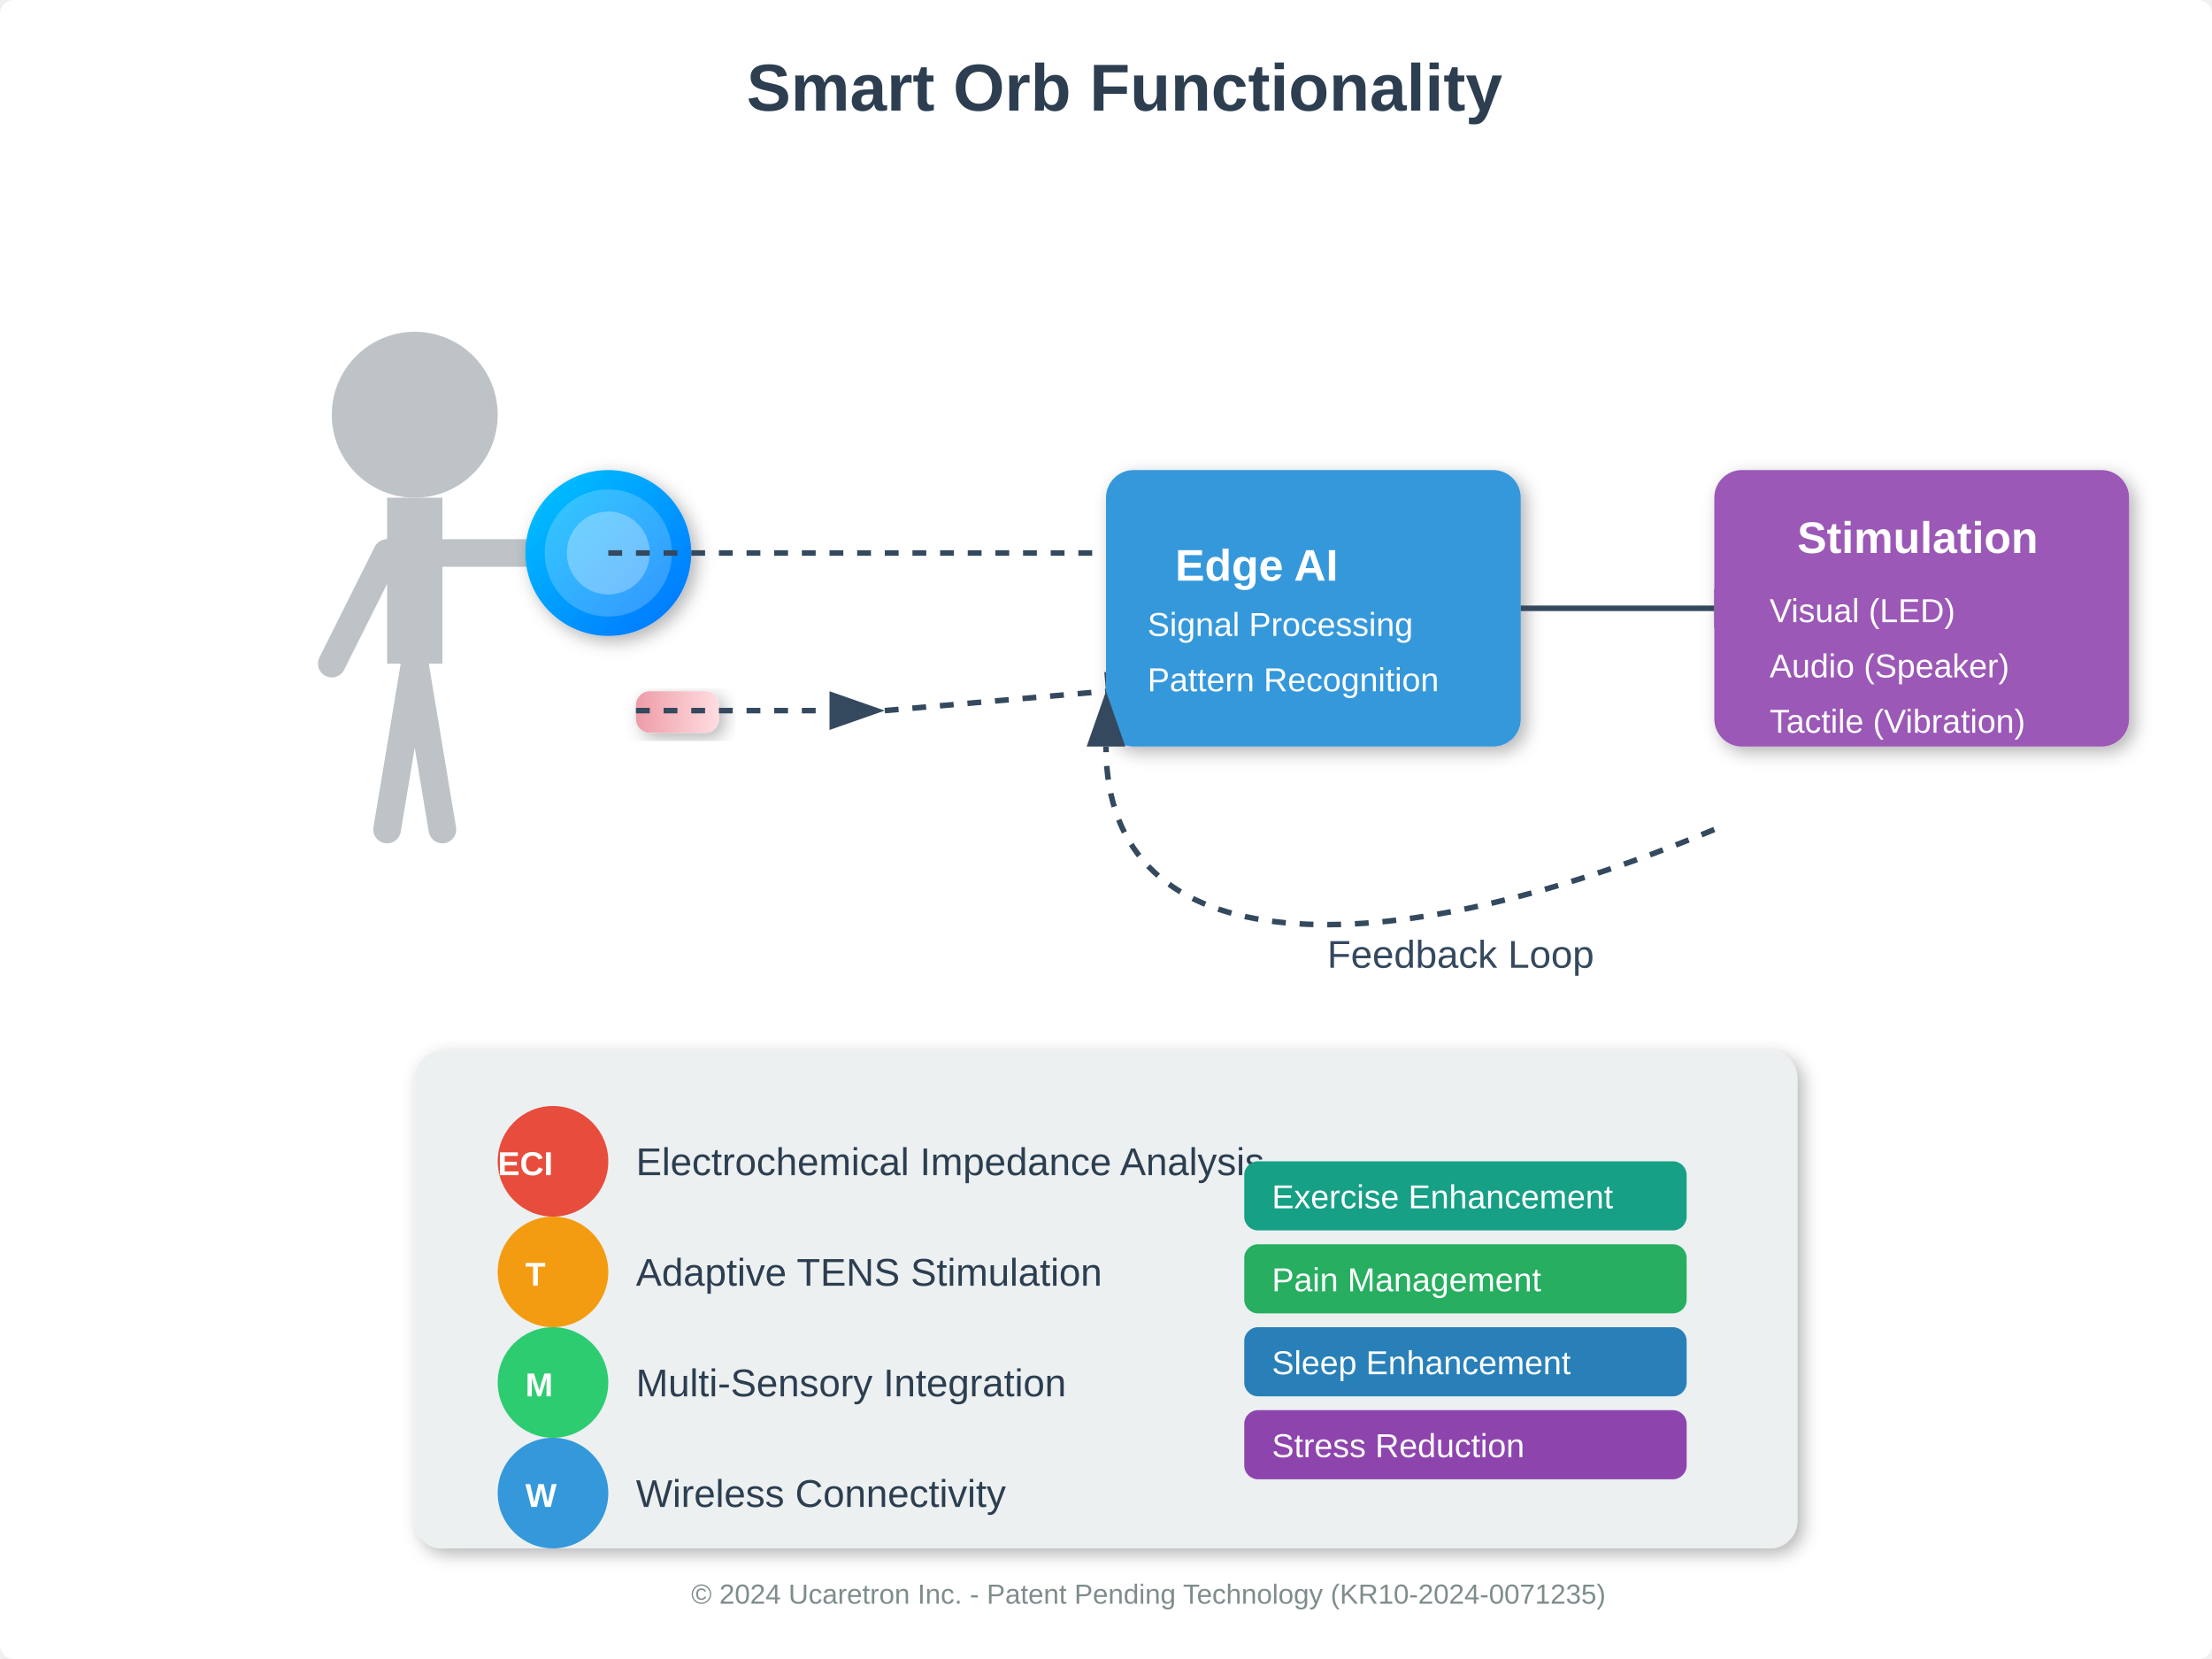
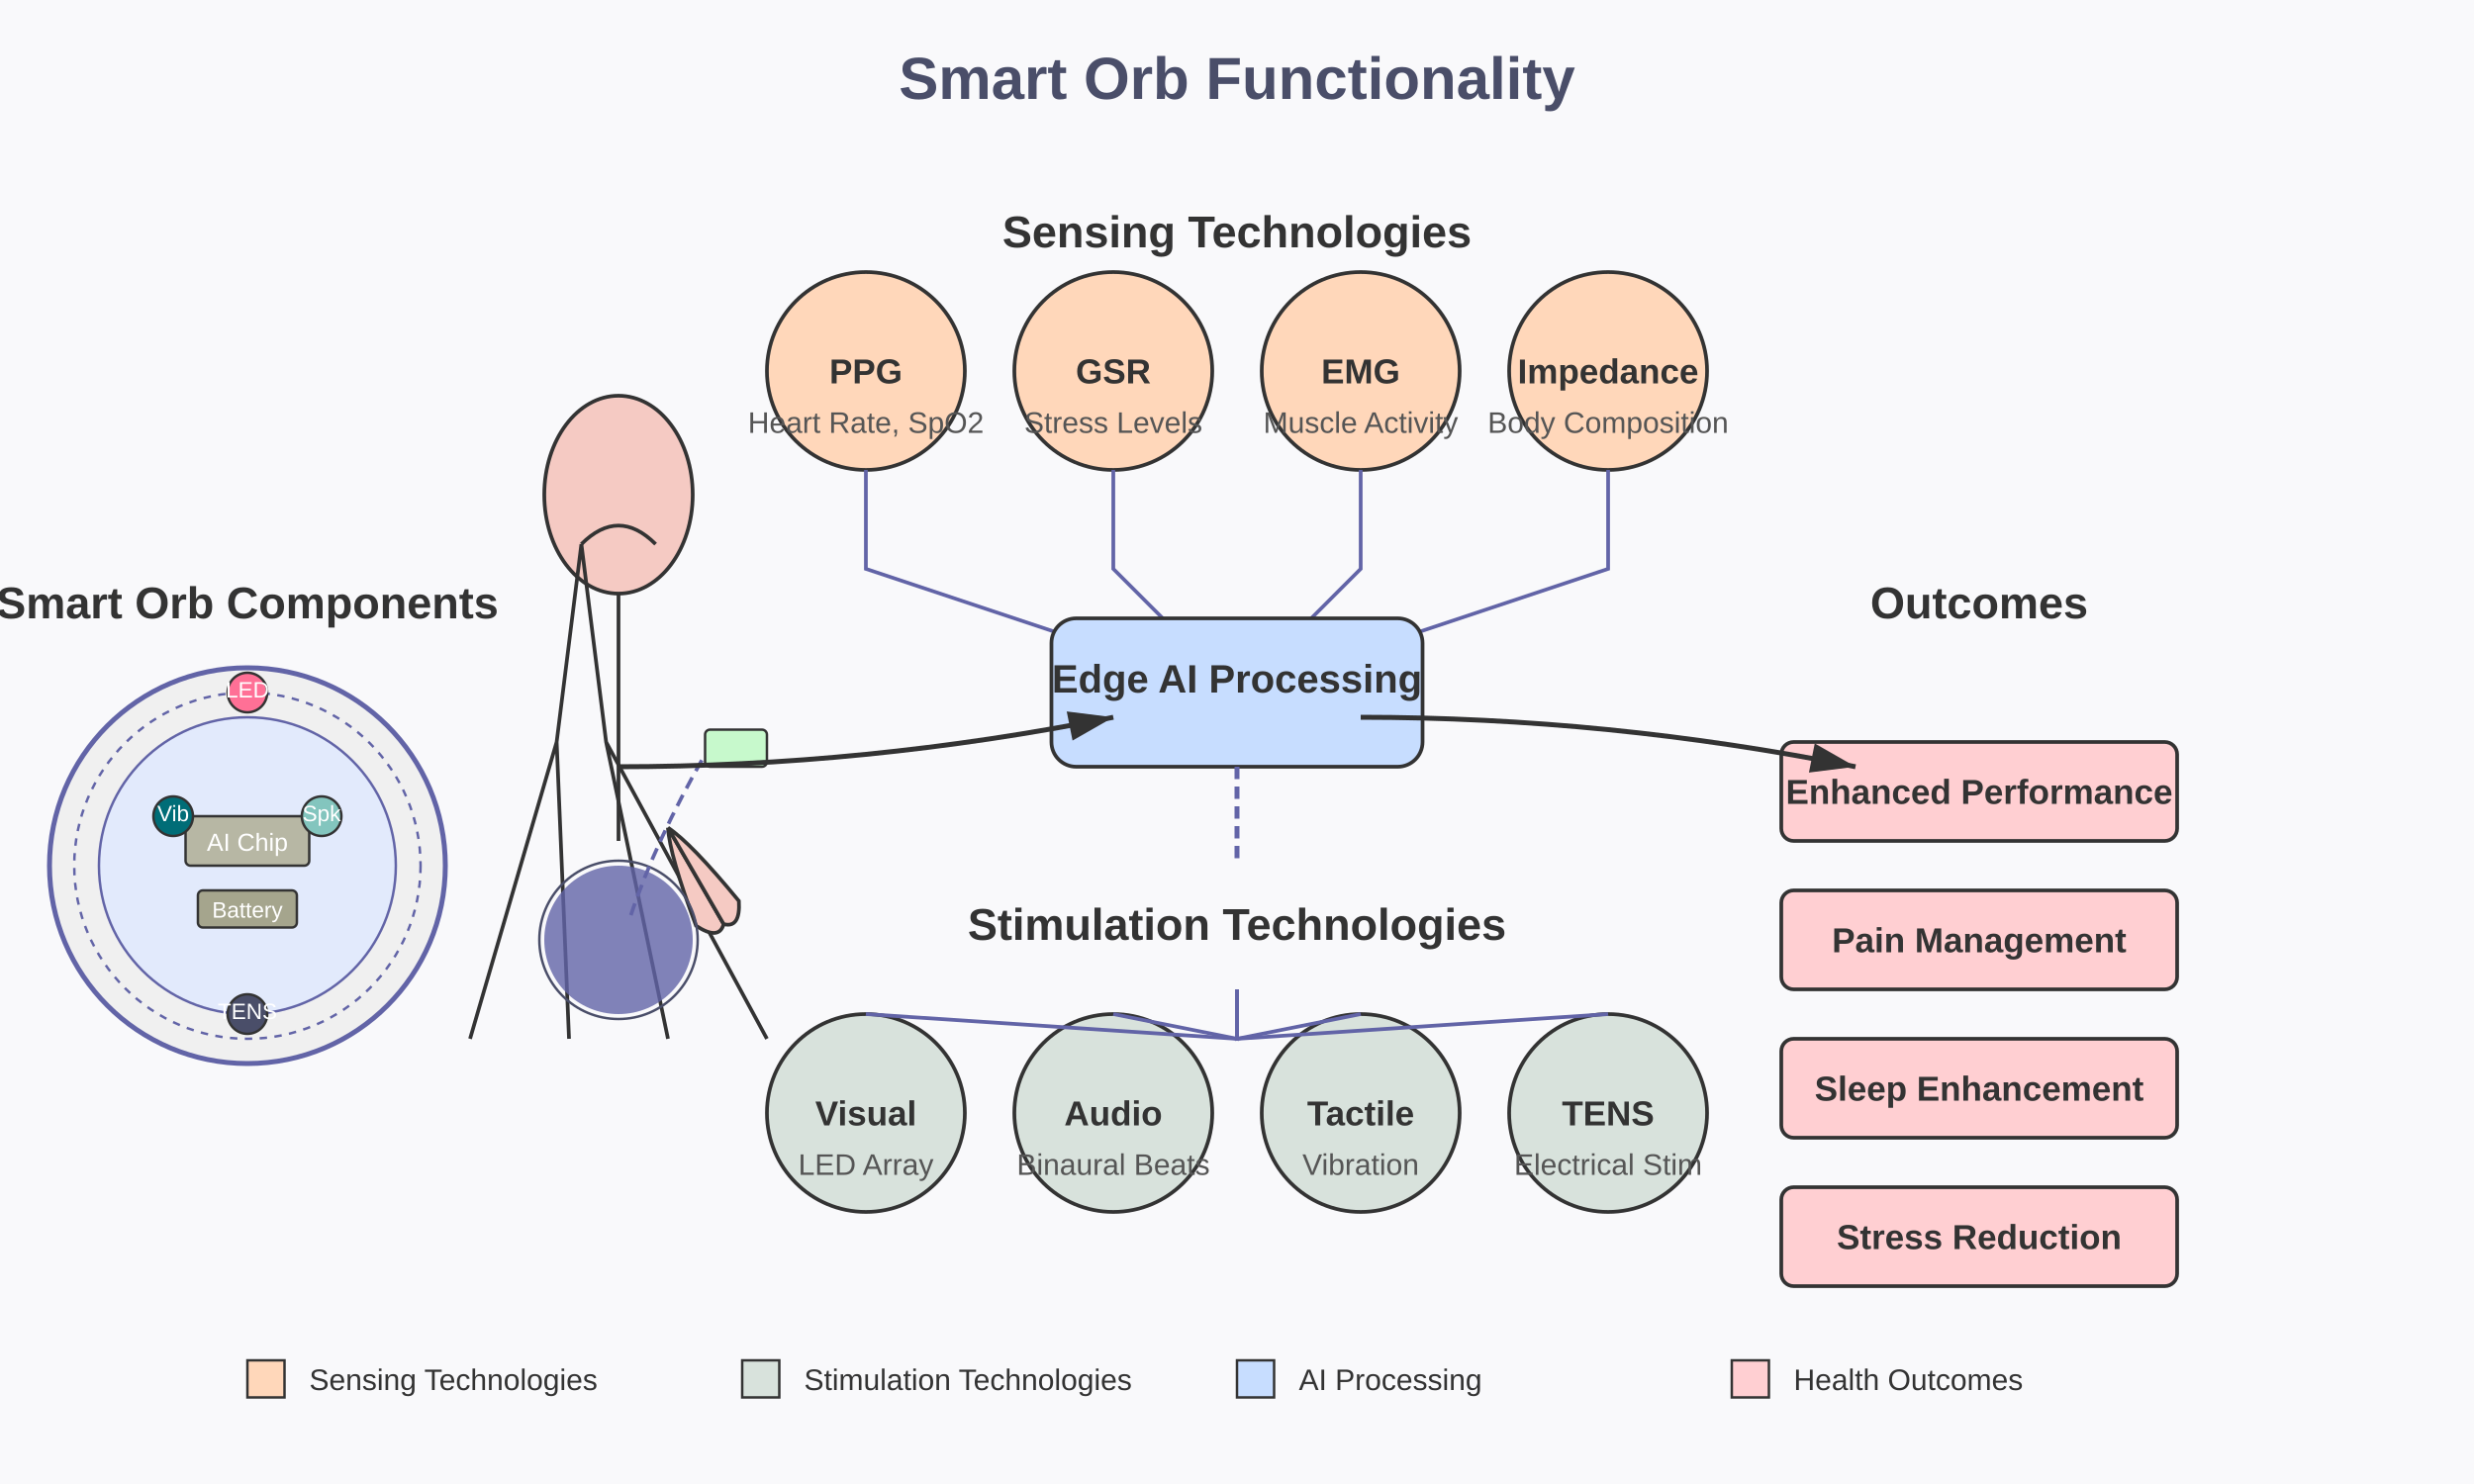
- <svg xmlns="http://www.w3.org/2000/svg" width="800" height="600" viewBox="0 0 800 600">
+ <svg xmlns="http://www.w3.org/2000/svg" viewBox="0 0 1000 600">
+   <rect width="1000" height="600" fill="#f9f9fb" />
+   <text x="500" y="40" font-family="Arial" font-size="24" font-weight="bold" fill="#4a4e69" text-anchor="middle">Smart Orb Functionality</text>
+   <g transform="translate(250, 300)">
+     <ellipse cx="0" cy="-100" rx="30" ry="40" fill="#f5cac3" stroke="#333" stroke-width="1.5" />
+     <path d="M -15,-80 Q -20,-40 -25,0 L -60,120 M -25,0 L -20,120 M -15,-80 Q -10,-40 -5,0 L 20,120 M -5,0 L 60,120" fill="none" stroke="#333" stroke-width="1.5" />
+     <path d="M -15,-80 Q 0,-95 15,-80 M 0,-60 L 0,40" fill="none" stroke="#333" stroke-width="1.5" />
+     <g transform="rotate(-30)">
+       <path d="M 0,40 Q -5,50 -10,80 Q -5,90 0,85 L 0,40" fill="#f5cac3" stroke="#333" stroke-width="1.5" />
+       <path d="M 0,40 Q 5,50 10,80 Q 5,90 0,85 L 0,40" fill="#f5cac3" stroke="#333" stroke-width="1.5" />
+     </g>
+     <circle cx="0" cy="80" r="30" fill="#6264a7" opacity="0.8">
+       <animate attributeName="opacity" values="0.7;0.9;0.7" dur="3s" repeatCount="indefinite" />
+     </circle>
+     <circle cx="0" cy="80" r="32" fill="none" stroke="#4a4e69" stroke-width="1" />
+     <rect x="35" y="-5" width="25" height="15" rx="2" fill="#c7f9cc" stroke="#333" stroke-width="1" />
+     <path d="M 5,70 Q 15,40 35,5" fill="none" stroke="#6264a7" stroke-width="1.5" stroke-dasharray="5,3">
+       <animate attributeName="stroke-dashoffset" values="8;0" dur="1s" repeatCount="indefinite" />
+     </path>
+   </g>
+   <g transform="translate(500, 300)">
+     <text x="0" y="-200" font-family="Arial" font-size="18" font-weight="bold" fill="#333" text-anchor="middle">Sensing Technologies</text>
+     <circle cx="-150" cy="-150" r="40" fill="#ffd7ba" stroke="#333" stroke-width="1.5" />
+     <text x="-150" y="-145" font-family="Arial" font-size="14" font-weight="bold" fill="#333" text-anchor="middle">PPG</text>
+     <text x="-150" y="-125" font-family="Arial" font-size="12" fill="#555" text-anchor="middle">Heart Rate, SpO2</text>
+     <circle cx="-50" cy="-150" r="40" fill="#ffd7ba" stroke="#333" stroke-width="1.5" />
+     <text x="-50" y="-145" font-family="Arial" font-size="14" font-weight="bold" fill="#333" text-anchor="middle">GSR</text>
+     <text x="-50" y="-125" font-family="Arial" font-size="12" fill="#555" text-anchor="middle">Stress Levels</text>
+     <circle cx="50" cy="-150" r="40" fill="#ffd7ba" stroke="#333" stroke-width="1.5" />
+     <text x="50" y="-145" font-family="Arial" font-size="14" font-weight="bold" fill="#333" text-anchor="middle">EMG</text>
+     <text x="50" y="-125" font-family="Arial" font-size="12" fill="#555" text-anchor="middle">Muscle Activity</text>
+     <circle cx="150" cy="-150" r="40" fill="#ffd7ba" stroke="#333" stroke-width="1.5" />
+     <text x="150" y="-145" font-family="Arial" font-size="14" font-weight="bold" fill="#333" text-anchor="middle">Impedance</text>
+     <text x="150" y="-125" font-family="Arial" font-size="12" fill="#555" text-anchor="middle">Body Composition</text>
+     <path d="M -150,-110 L -150,-70 L 0,-20" fill="none" stroke="#6264a7" stroke-width="1.5" />
+     <path d="M -50,-110 L -50,-70 L 0,-20" fill="none" stroke="#6264a7" stroke-width="1.5" />
+     <path d="M 50,-110 L 50,-70 L 0,-20" fill="none" stroke="#6264a7" stroke-width="1.5" />
+     <path d="M 150,-110 L 150,-70 L 0,-20" fill="none" stroke="#6264a7" stroke-width="1.5" />
+     <rect x="-75" y="-50" width="150" height="60" rx="10" fill="#c7ddff" stroke="#333" stroke-width="1.5" />
+     <text x="0" y="-20" font-family="Arial" font-size="16" font-weight="bold" fill="#333" text-anchor="middle">Edge AI Processing</text>
+     <path d="M 0,10 L 0,50" fill="none" stroke="#6264a7" stroke-width="2" stroke-dasharray="5,3">
+       <animate attributeName="stroke-dashoffset" values="8;0" dur="1s" repeatCount="indefinite" />
+     </path>
+   </g>
+   <g transform="translate(500, 350)">
+     <text x="0" y="30" font-family="Arial" font-size="18" font-weight="bold" fill="#333" text-anchor="middle">Stimulation Technologies</text>
+     <circle cx="-150" cy="100" r="40" fill="#d8e2dc" stroke="#333" stroke-width="1.5" />
+     <text x="-150" y="105" font-family="Arial" font-size="14" font-weight="bold" fill="#333" text-anchor="middle">Visual</text>
+     <text x="-150" y="125" font-family="Arial" font-size="12" fill="#555" text-anchor="middle">LED Array</text>
+     <circle cx="-50" cy="100" r="40" fill="#d8e2dc" stroke="#333" stroke-width="1.5" />
+     <text x="-50" y="105" font-family="Arial" font-size="14" font-weight="bold" fill="#333" text-anchor="middle">Audio</text>
+     <text x="-50" y="125" font-family="Arial" font-size="12" fill="#555" text-anchor="middle">Binaural Beats</text>
+     <circle cx="50" cy="100" r="40" fill="#d8e2dc" stroke="#333" stroke-width="1.5" />
+     <text x="50" y="105" font-family="Arial" font-size="14" font-weight="bold" fill="#333" text-anchor="middle">Tactile</text>
+     <text x="50" y="125" font-family="Arial" font-size="12" fill="#555" text-anchor="middle">Vibration</text>
+     <circle cx="150" cy="100" r="40" fill="#d8e2dc" stroke="#333" stroke-width="1.5" />
+     <text x="150" y="105" font-family="Arial" font-size="14" font-weight="bold" fill="#333" text-anchor="middle">TENS</text>
+     <text x="150" y="125" font-family="Arial" font-size="12" fill="#555" text-anchor="middle">Electrical Stim</text>
+     <path d="M 0,50 L 0,70 L -150,60 L -150,60" fill="none" stroke="#6264a7" stroke-width="1.5" />
+     <path d="M 0,50 L 0,70 L -50,60 L -50,60" fill="none" stroke="#6264a7" stroke-width="1.5" />
+     <path d="M 0,50 L 0,70 L 50,60 L 50,60" fill="none" stroke="#6264a7" stroke-width="1.5" />
+     <path d="M 0,50 L 0,70 L 150,60 L 150,60" fill="none" stroke="#6264a7" stroke-width="1.5" />
+   </g>
+   <g transform="translate(800, 300)">
+     <text x="0" y="-50" font-family="Arial" font-size="18" font-weight="bold" fill="#333" text-anchor="middle">Outcomes</text>
+     <rect x="-80" y="0" width="160" height="40" rx="5" fill="#ffcfd2" stroke="#333" stroke-width="1.5" />
+     <text x="0" y="25" font-family="Arial" font-size="14" font-weight="bold" fill="#333" text-anchor="middle">Enhanced Performance</text>
+     <rect x="-80" y="60" width="160" height="40" rx="5" fill="#ffcfd2" stroke="#333" stroke-width="1.5" />
+     <text x="0" y="85" font-family="Arial" font-size="14" font-weight="bold" fill="#333" text-anchor="middle">Pain Management</text>
+     <rect x="-80" y="120" width="160" height="40" rx="5" fill="#ffcfd2" stroke="#333" stroke-width="1.5" />
+     <text x="0" y="145" font-family="Arial" font-size="14" font-weight="bold" fill="#333" text-anchor="middle">Sleep Enhancement</text>
+     <rect x="-80" y="180" width="160" height="40" rx="5" fill="#ffcfd2" stroke="#333" stroke-width="1.5" />
+     <text x="0" y="205" font-family="Arial" font-size="14" font-weight="bold" fill="#333" text-anchor="middle">Stress Reduction</text>
+   </g>
+   <g transform="translate(100, 300)">
+     <text x="0" y="-50" font-family="Arial" font-size="18" font-weight="bold" fill="#333" text-anchor="middle">Smart Orb Components</text>
+     <circle cx="0" cy="50" r="80" fill="#f0f0f0" stroke="#6264a7" stroke-width="2" />
+     <circle cx="0" cy="50" r="60" fill="#e2eafc" stroke="#6264a7" stroke-width="1" />
+     <rect x="-25" y="30" width="50" height="20" rx="2" fill="#b7b7a4" stroke="#333" stroke-width="1" />
+     <text x="0" y="44" font-family="Arial" font-size="10" fill="#fff" text-anchor="middle">AI Chip</text>
+     <rect x="-20" y="60" width="40" height="15" rx="2" fill="#a5a58d" stroke="#333" stroke-width="1" />
+     <text x="0" y="71" font-family="Arial" font-size="9" fill="#fff" text-anchor="middle">Battery</text>
+     <circle cx="0" cy="50" r="70" fill="none" stroke="#6264a7" stroke-width="1" stroke-dasharray="3,3" />
+     <circle cx="0" cy="-20" r="8" fill="#ff7096" stroke="#333" stroke-width="1" />
+     <text x="0" y="-18" font-family="Arial" font-size="9" fill="#fff" text-anchor="middle">LED</text>
+     <circle cx="30" cy="30" r="8" fill="#83c5be" stroke="#333" stroke-width="1" />
+     <text x="30" y="32" font-family="Arial" font-size="9" fill="#fff" text-anchor="middle">Spk</text>
+     <circle cx="-30" cy="30" r="8" fill="#006d77" stroke="#333" stroke-width="1" />
+     <text x="-30" y="32" font-family="Arial" font-size="9" fill="#fff" text-anchor="middle">Vib</text>
+     <circle cx="0" cy="110" r="8" fill="#4a4e69" stroke="#333" stroke-width="1" />
+     <text x="0" y="112" font-family="Arial" font-size="9" fill="#fff" text-anchor="middle">TENS</text>
+   </g>
+   <g transform="translate(100, 550)">
+     <rect x="0" y="0" width="15" height="15" fill="#ffd7ba" stroke="#333" stroke-width="1" />
+     <text x="25" y="12" font-family="Arial" font-size="12" fill="#333">Sensing Technologies</text>
+     <rect x="200" y="0" width="15" height="15" fill="#d8e2dc" stroke="#333" stroke-width="1" />
+     <text x="225" y="12" font-family="Arial" font-size="12" fill="#333">Stimulation Technologies</text>
+     <rect x="400" y="0" width="15" height="15" fill="#c7ddff" stroke="#333" stroke-width="1" />
+     <text x="425" y="12" font-family="Arial" font-size="12" fill="#333">AI Processing</text>
+     <rect x="600" y="0" width="15" height="15" fill="#ffcfd2" stroke="#333" stroke-width="1" />
+     <text x="625" y="12" font-family="Arial" font-size="12" fill="#333">Health Outcomes</text>
+   </g>
+   <path d="M 250,310 Q 350,310 450,290" fill="none" stroke="#333" stroke-width="2" marker-end="url(#arrow)" />
+   <path d="M 550,290 Q 650,290 750,310" fill="none" stroke="#333" stroke-width="2" marker-end="url(#arrow)" />
  <defs>
-     <linearGradient id="orbGradient" x1="0%" y1="0%" x2="100%" y2="100%">
-       <stop offset="0%" stop-color="#00c6ff" />
-       <stop offset="100%" stop-color="#0072ff" />
-     </linearGradient>
-     <linearGradient id="bodyGradient" x1="0%" y1="0%" x2="100%" y2="0%">
-       <stop offset="0%" stop-color="#f5f7fa" />
-       <stop offset="100%" stop-color="#c3cfe2" />
-     </linearGradient>
-     <linearGradient id="sensorGradient" x1="0%" y1="0%" x2="100%" y2="0%">
-       <stop offset="0%" stop-color="#ee9ca7" />
-       <stop offset="100%" stop-color="#ffdde1" />
-     </linearGradient>
-     <filter id="dropShadow" x="-20%" y="-20%" width="140%" height="140%">
-       <feGaussianBlur in="SourceAlpha" stdDeviation="3" />
-       <feOffset dx="2" dy="2" result="offsetblur" />
-       <feComponentTransfer>
-         <feFuncA type="linear" slope="0.3" />
-       </feComponentTransfer>
-       <feMerge>
-         <feMergeNode />
-         <feMergeNode in="SourceGraphic" />
-       </feMerge>
-     </filter>
-     <marker id="arrowhead" markerWidth="10" markerHeight="7" refX="0" refY="3.5" orient="auto">
-       <polygon points="0 0, 10 3.5, 0 7" fill="#34495e" />
+     <marker id="arrow" markerWidth="10" markerHeight="10" refX="9" refY="3" orient="auto" markerUnits="strokeWidth">
+       <path d="M0,0 L0,6 L9,3 z" fill="#333" />
    </marker>
  </defs>
-   <rect width="800" height="600" rx="5" ry="5" fill="#ffffff" />
-   <text x="270" y="40" font-family="Arial" font-size="24" font-weight="bold" fill="#2c3e50">Smart Orb Functionality</text>
-   <circle cx="150" cy="150" r="30" fill="#bdc3c7" />
-   <rect x="140" y="180" width="20" height="60" fill="#bdc3c7" />
-   <line x1="140" y1="200" x2="120" y2="240" stroke="#bdc3c7" stroke-width="10" stroke-linecap="round" />
-   <line x1="160" y1="200" x2="200" y2="200" stroke="#bdc3c7" stroke-width="10" stroke-linecap="round" />
-   <line x1="150" y1="240" x2="140" y2="300" stroke="#bdc3c7" stroke-width="10" stroke-linecap="round" />
-   <line x1="150" y1="240" x2="160" y2="300" stroke="#bdc3c7" stroke-width="10" stroke-linecap="round" />
-   <circle cx="220" cy="200" r="30" fill="url(#orbGradient)" filter="url(#dropShadow)">
-     <animate attributeName="r" values="30;32;30" dur="2s" repeatCount="indefinite" />
-   </circle>
-   <circle cx="220" cy="200" r="23" fill="#ffffff" opacity="0.2" />
-   <circle cx="220" cy="200" r="15" fill="#ffffff" opacity="0.3" />
-   <rect x="230" y="250" width="30" height="15" rx="5" ry="5" fill="url(#sensorGradient)" filter="url(#dropShadow)" />
-   <line x1="220" y1="200" x2="400" y2="200" stroke="#34495e" stroke-width="2" stroke-dasharray="5,5" marker-end="url(#arrowhead)" />
-   <line x1="230" y1="257" x2="300" y2="257" stroke="#34495e" stroke-width="2" stroke-dasharray="5,5" marker-end="url(#arrowhead)" />
-   <line x1="320" y1="257" x2="400" y2="250" stroke="#34495e" stroke-width="2" stroke-dasharray="5,5" marker-end="url(#arrowhead)" />
-   <rect x="400" y="170" width="150" height="100" rx="10" ry="10" fill="#3498db" filter="url(#dropShadow)" />
-   <text x="425" y="210" font-family="Arial" font-size="16" font-weight="bold" fill="white">Edge AI</text>
-   <text x="415" y="230" font-family="Arial" font-size="12" fill="white">Signal Processing</text>
-   <text x="415" y="250" font-family="Arial" font-size="12" fill="white">Pattern Recognition</text>
-   <line x1="550" y1="220" x2="620" y2="220" stroke="#34495e" stroke-width="2" marker-end="url(#arrowhead)" />
-   <rect x="620" y="170" width="150" height="100" rx="10" ry="10" fill="#9b59b6" filter="url(#dropShadow)" />
-   <text x="650" y="200" font-family="Arial" font-size="16" font-weight="bold" fill="white">Stimulation</text>
-   <text x="640" y="225" font-family="Arial" font-size="12" fill="white">Visual (LED)</text>
-   <text x="640" y="245" font-family="Arial" font-size="12" fill="white">Audio (Speaker)</text>
-   <text x="640" y="265" font-family="Arial" font-size="12" fill="white">Tactile (Vibration)</text>
-   <path d="M620,300 C500,350 400,350 400,270" fill="none" stroke="#34495e" stroke-width="2" stroke-dasharray="5,5" marker-end="url(#arrowhead)" />
-   <text x="480" y="350" font-family="Arial" font-size="14" fill="#34495e">Feedback Loop</text>
-   <rect x="150" y="380" width="500" height="180" rx="10" ry="10" fill="#ecf0f1" filter="url(#dropShadow)" />
-   <circle cx="200" cy="420" r="20" fill="#e74c3c" />
-   <text x="180" y="425" font-family="Arial" font-size="12" font-weight="bold" fill="white">ECI</text>
-   <text x="230" y="425" font-family="Arial" font-size="14" fill="#2c3e50">Electrochemical Impedance Analysis</text>
-   <circle cx="200" cy="460" r="20" fill="#f39c12" />
-   <text x="190" y="465" font-family="Arial" font-size="12" font-weight="bold" fill="white">T</text>
-   <text x="230" y="465" font-family="Arial" font-size="14" fill="#2c3e50">Adaptive TENS Stimulation</text>
-   <circle cx="200" cy="500" r="20" fill="#2ecc71" />
-   <text x="190" y="505" font-family="Arial" font-size="12" font-weight="bold" fill="white">M</text>
-   <text x="230" y="505" font-family="Arial" font-size="14" fill="#2c3e50">Multi-Sensory Integration</text>
-   <circle cx="200" cy="540" r="20" fill="#3498db" />
-   <text x="190" y="545" font-family="Arial" font-size="12" font-weight="bold" fill="white">W</text>
-   <text x="230" y="545" font-family="Arial" font-size="14" fill="#2c3e50">Wireless Connectivity</text>
-   <rect x="450" y="420" width="160" height="25" rx="5" ry="5" fill="#16a085" />
-   <text x="460" y="437" font-family="Arial" font-size="12" fill="white">Exercise Enhancement</text>
-   <rect x="450" y="450" width="160" height="25" rx="5" ry="5" fill="#27ae60" />
-   <text x="460" y="467" font-family="Arial" font-size="12" fill="white">Pain Management</text>
-   <rect x="450" y="480" width="160" height="25" rx="5" ry="5" fill="#2980b9" />
-   <text x="460" y="497" font-family="Arial" font-size="12" fill="white">Sleep Enhancement</text>
-   <rect x="450" y="510" width="160" height="25" rx="5" ry="5" fill="#8e44ad" />
-   <text x="460" y="527" font-family="Arial" font-size="12" fill="white">Stress Reduction</text>
-   <circle cx="220" cy="200" r="35" stroke="#00c6ff" stroke-width="2" fill="transparent" opacity="0">
-     <animate attributeName="r" values="35;65" dur="2s" repeatCount="indefinite" />
-     <animate attributeName="opacity" values="0.7;0" dur="2s" repeatCount="indefinite" />
-   </circle>
-   <text x="250" y="580" font-family="Arial" font-size="10" fill="#7f8c8d">© 2024 Ucaretron Inc. - Patent Pending Technology (KR10-2024-0071235)</text>
</svg>
